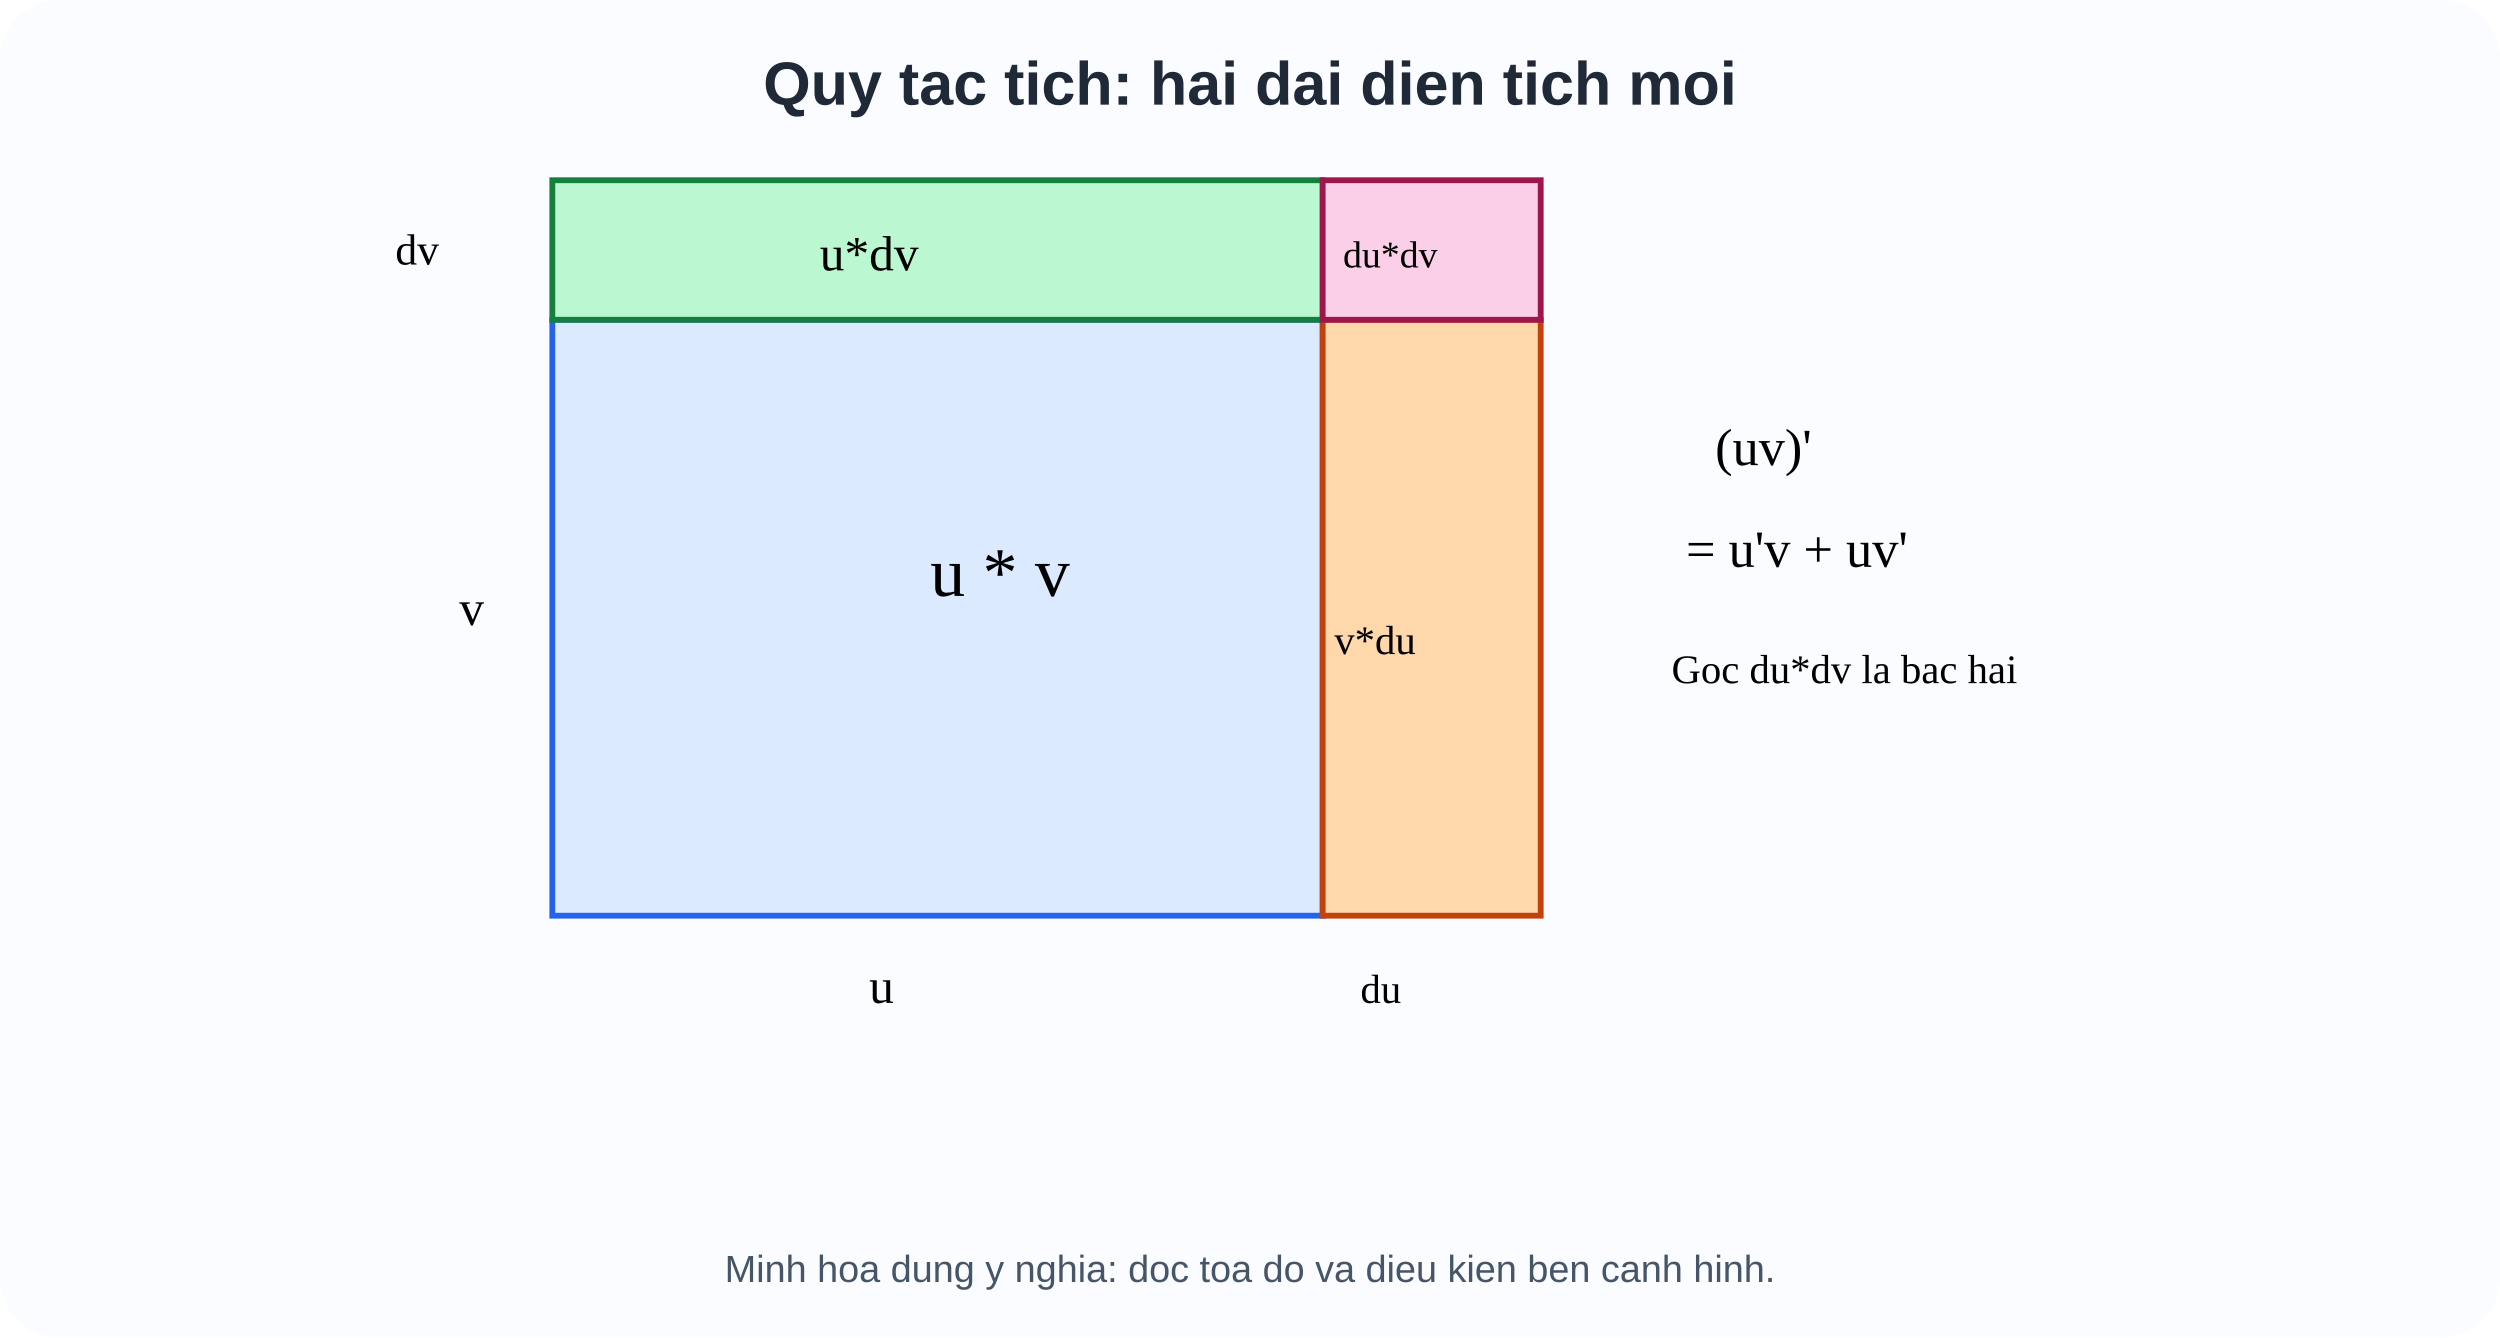
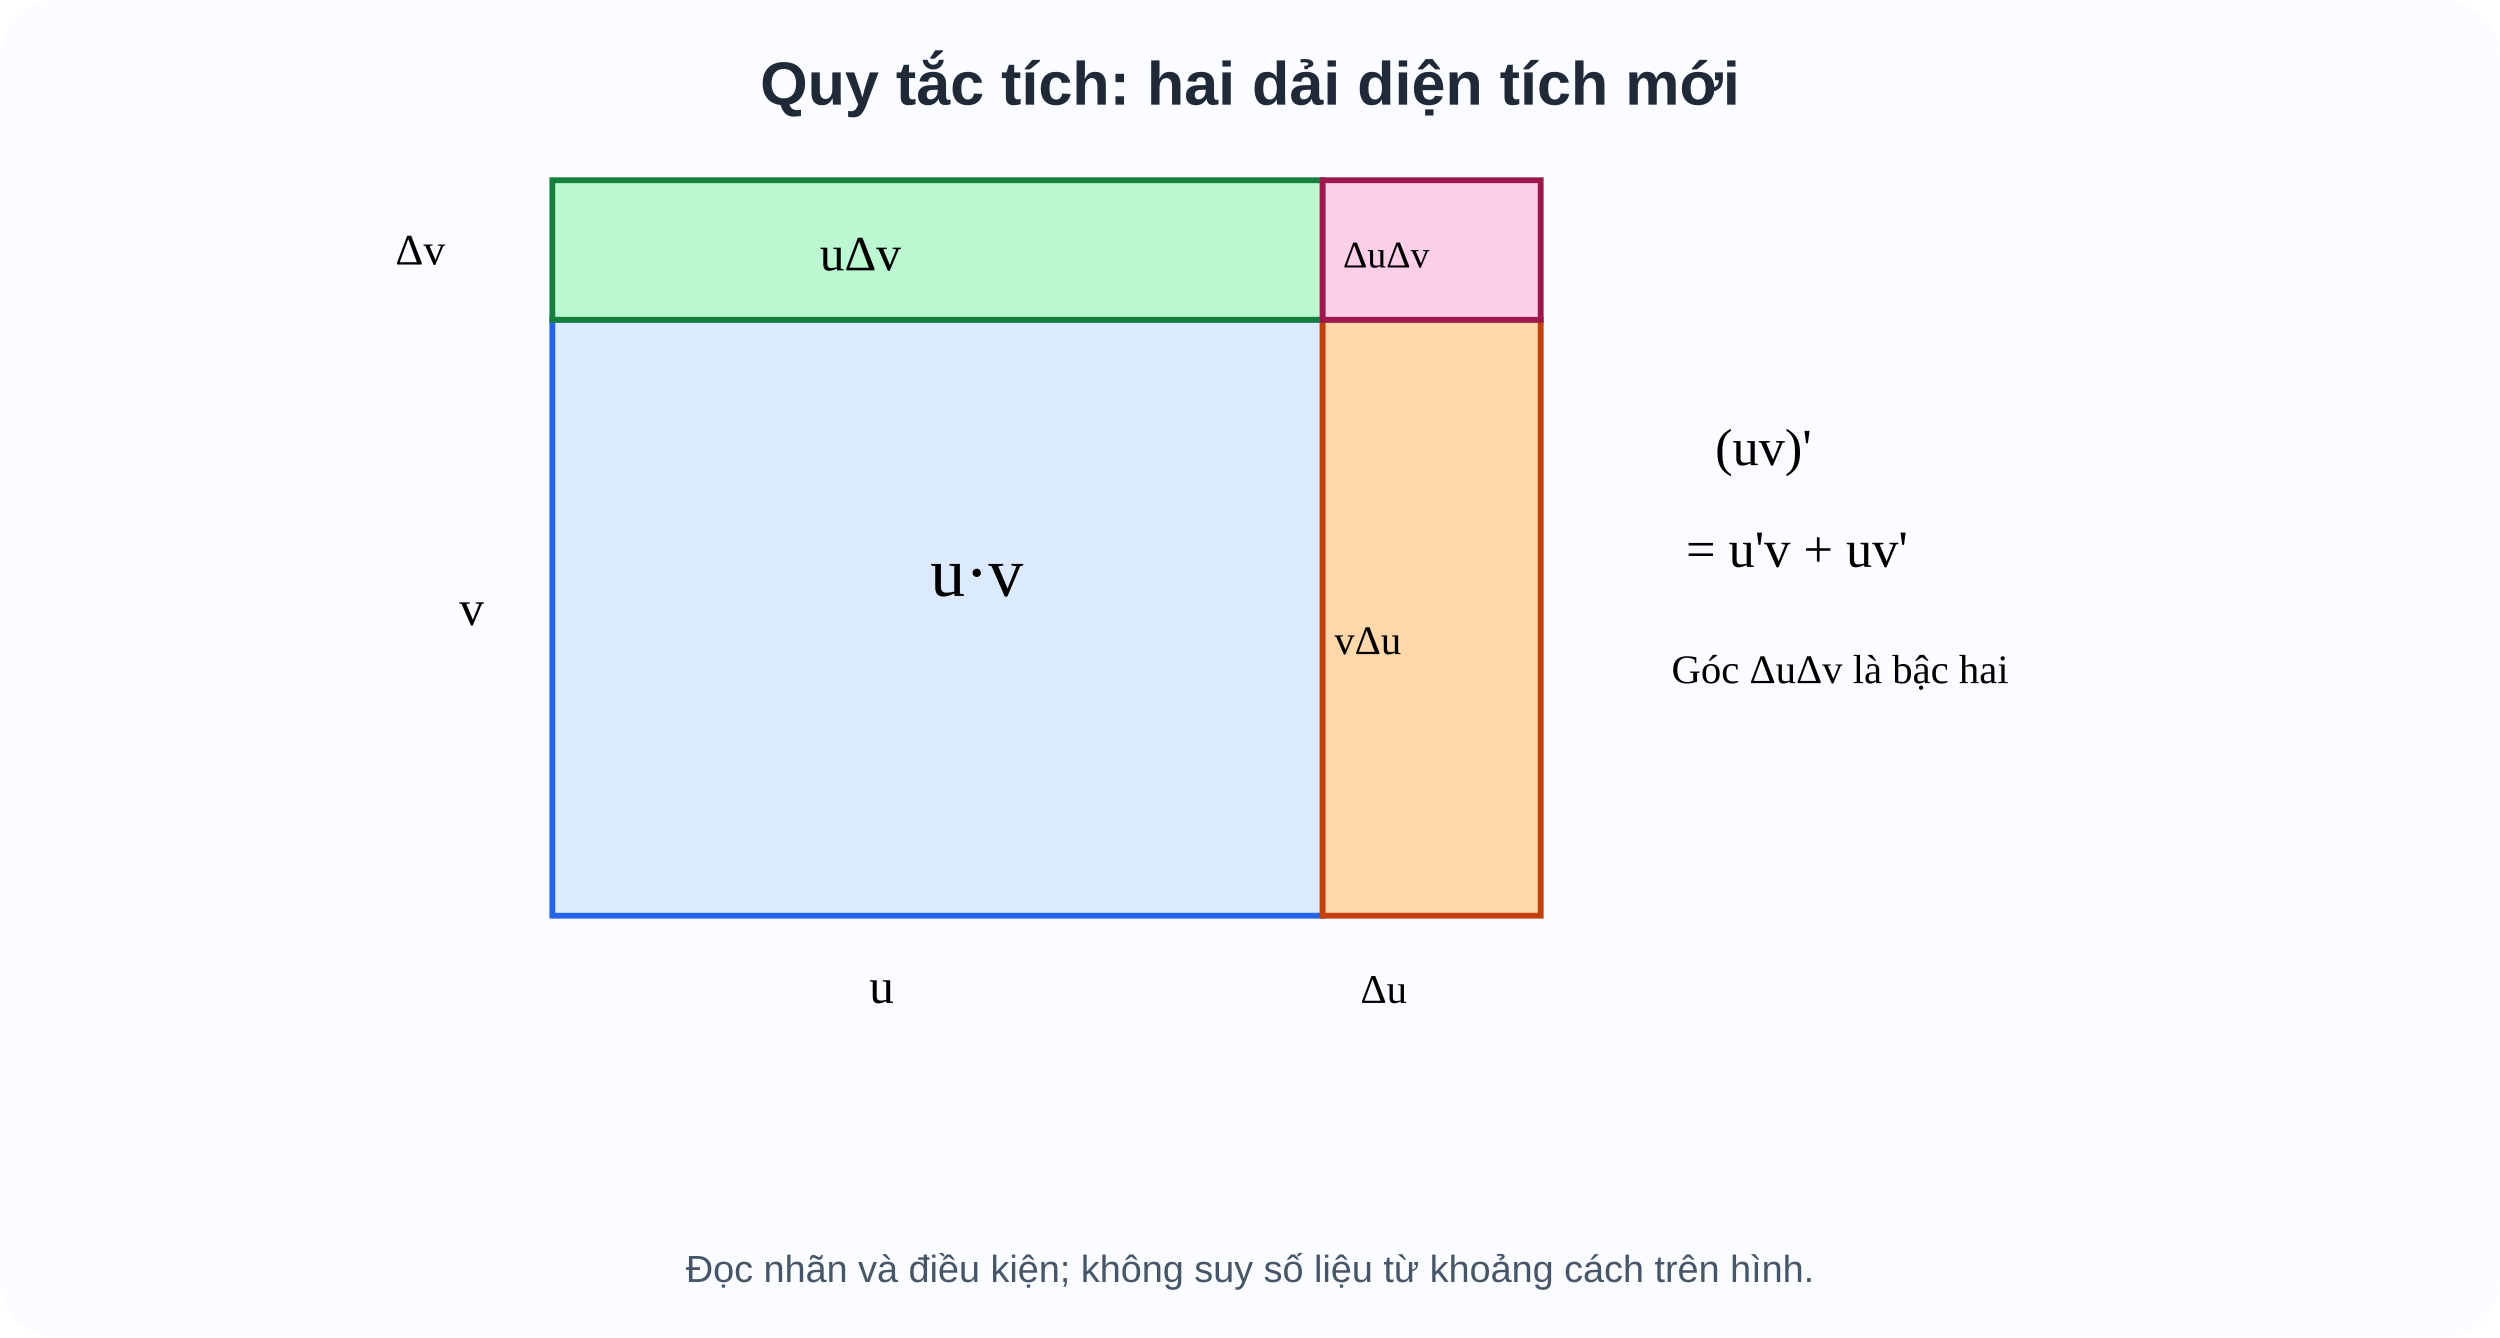
<svg xmlns="http://www.w3.org/2000/svg" width="860" height="460" viewBox="0 0 860 460" role="img" aria-labelledby="title desc">
  <rect width="860" height="460" rx="20" fill="#fafcff" />
-   <text x="430" y="36" font-size="21" font-family="Arial" fill="#1f2937" text-anchor="middle" font-weight="bold">Quy tac tich: hai dai dien tich moi</text>
+   <text x="430" y="36" font-size="21" font-family="Arial" fill="#1f2937" text-anchor="middle" font-weight="bold">Quy tắc tích: hai dải diện tích mới</text>
  <rect x="190" y="110" width="265" height="205" fill="#dbeafe" stroke="#2563eb" stroke-width="2" />
  <rect x="455" y="110" width="75" height="205" fill="#fed7aa" stroke="#c2410c" stroke-width="2" />
  <rect x="190" y="62" width="265" height="48" fill="#bbf7d0" stroke="#15803d" stroke-width="2" />
  <rect x="455" y="62" width="75" height="48" fill="#fbcfe8" stroke="#9d174d" stroke-width="2" />
-   <text x="320" y="205" font-size="24">u * v</text>
-   <text x="459" y="225" font-size="14">v*du</text>
-   <text x="282" y="93" font-size="17">u*dv</text>
-   <text x="462" y="92" font-size="13">du*dv</text>
+   <text x="320" y="205" font-size="24">u·v</text>
+   <text x="459" y="225" font-size="14">vΔu</text>
+   <text x="282" y="93" font-size="17">uΔv</text>
+   <text x="462" y="92" font-size="13">ΔuΔv</text>
  <text x="299" y="345" font-size="17">u</text>
-   <text x="468" y="345" font-size="14">du</text>
+   <text x="468" y="345" font-size="14">Δu</text>
  <text x="158" y="215" font-size="17">v</text>
-   <text x="136" y="91" font-size="15">dv</text>
+   <text x="136" y="91" font-size="15">Δv</text>
  <text x="590" y="160" font-size="18">(uv)'</text>
  <text x="580" y="195" font-size="18">= u'v + uv'</text>
-   <text x="575" y="235" font-size="14">Goc du*dv la bac hai</text>
-   <text x="430" y="441" font-size="13" font-family="Arial" fill="#475569" text-anchor="middle">Minh hoa dung y nghia: doc toa do va dieu kien ben canh hinh.</text>
+   <text x="575" y="235" font-size="14">Góc ΔuΔv là bậc hai</text>
+   <text x="430" y="441" font-size="13" font-family="Arial" fill="#475569" text-anchor="middle">Đọc nhãn và điều kiện; không suy số liệu từ khoảng cách trên hình.</text>
</svg>
